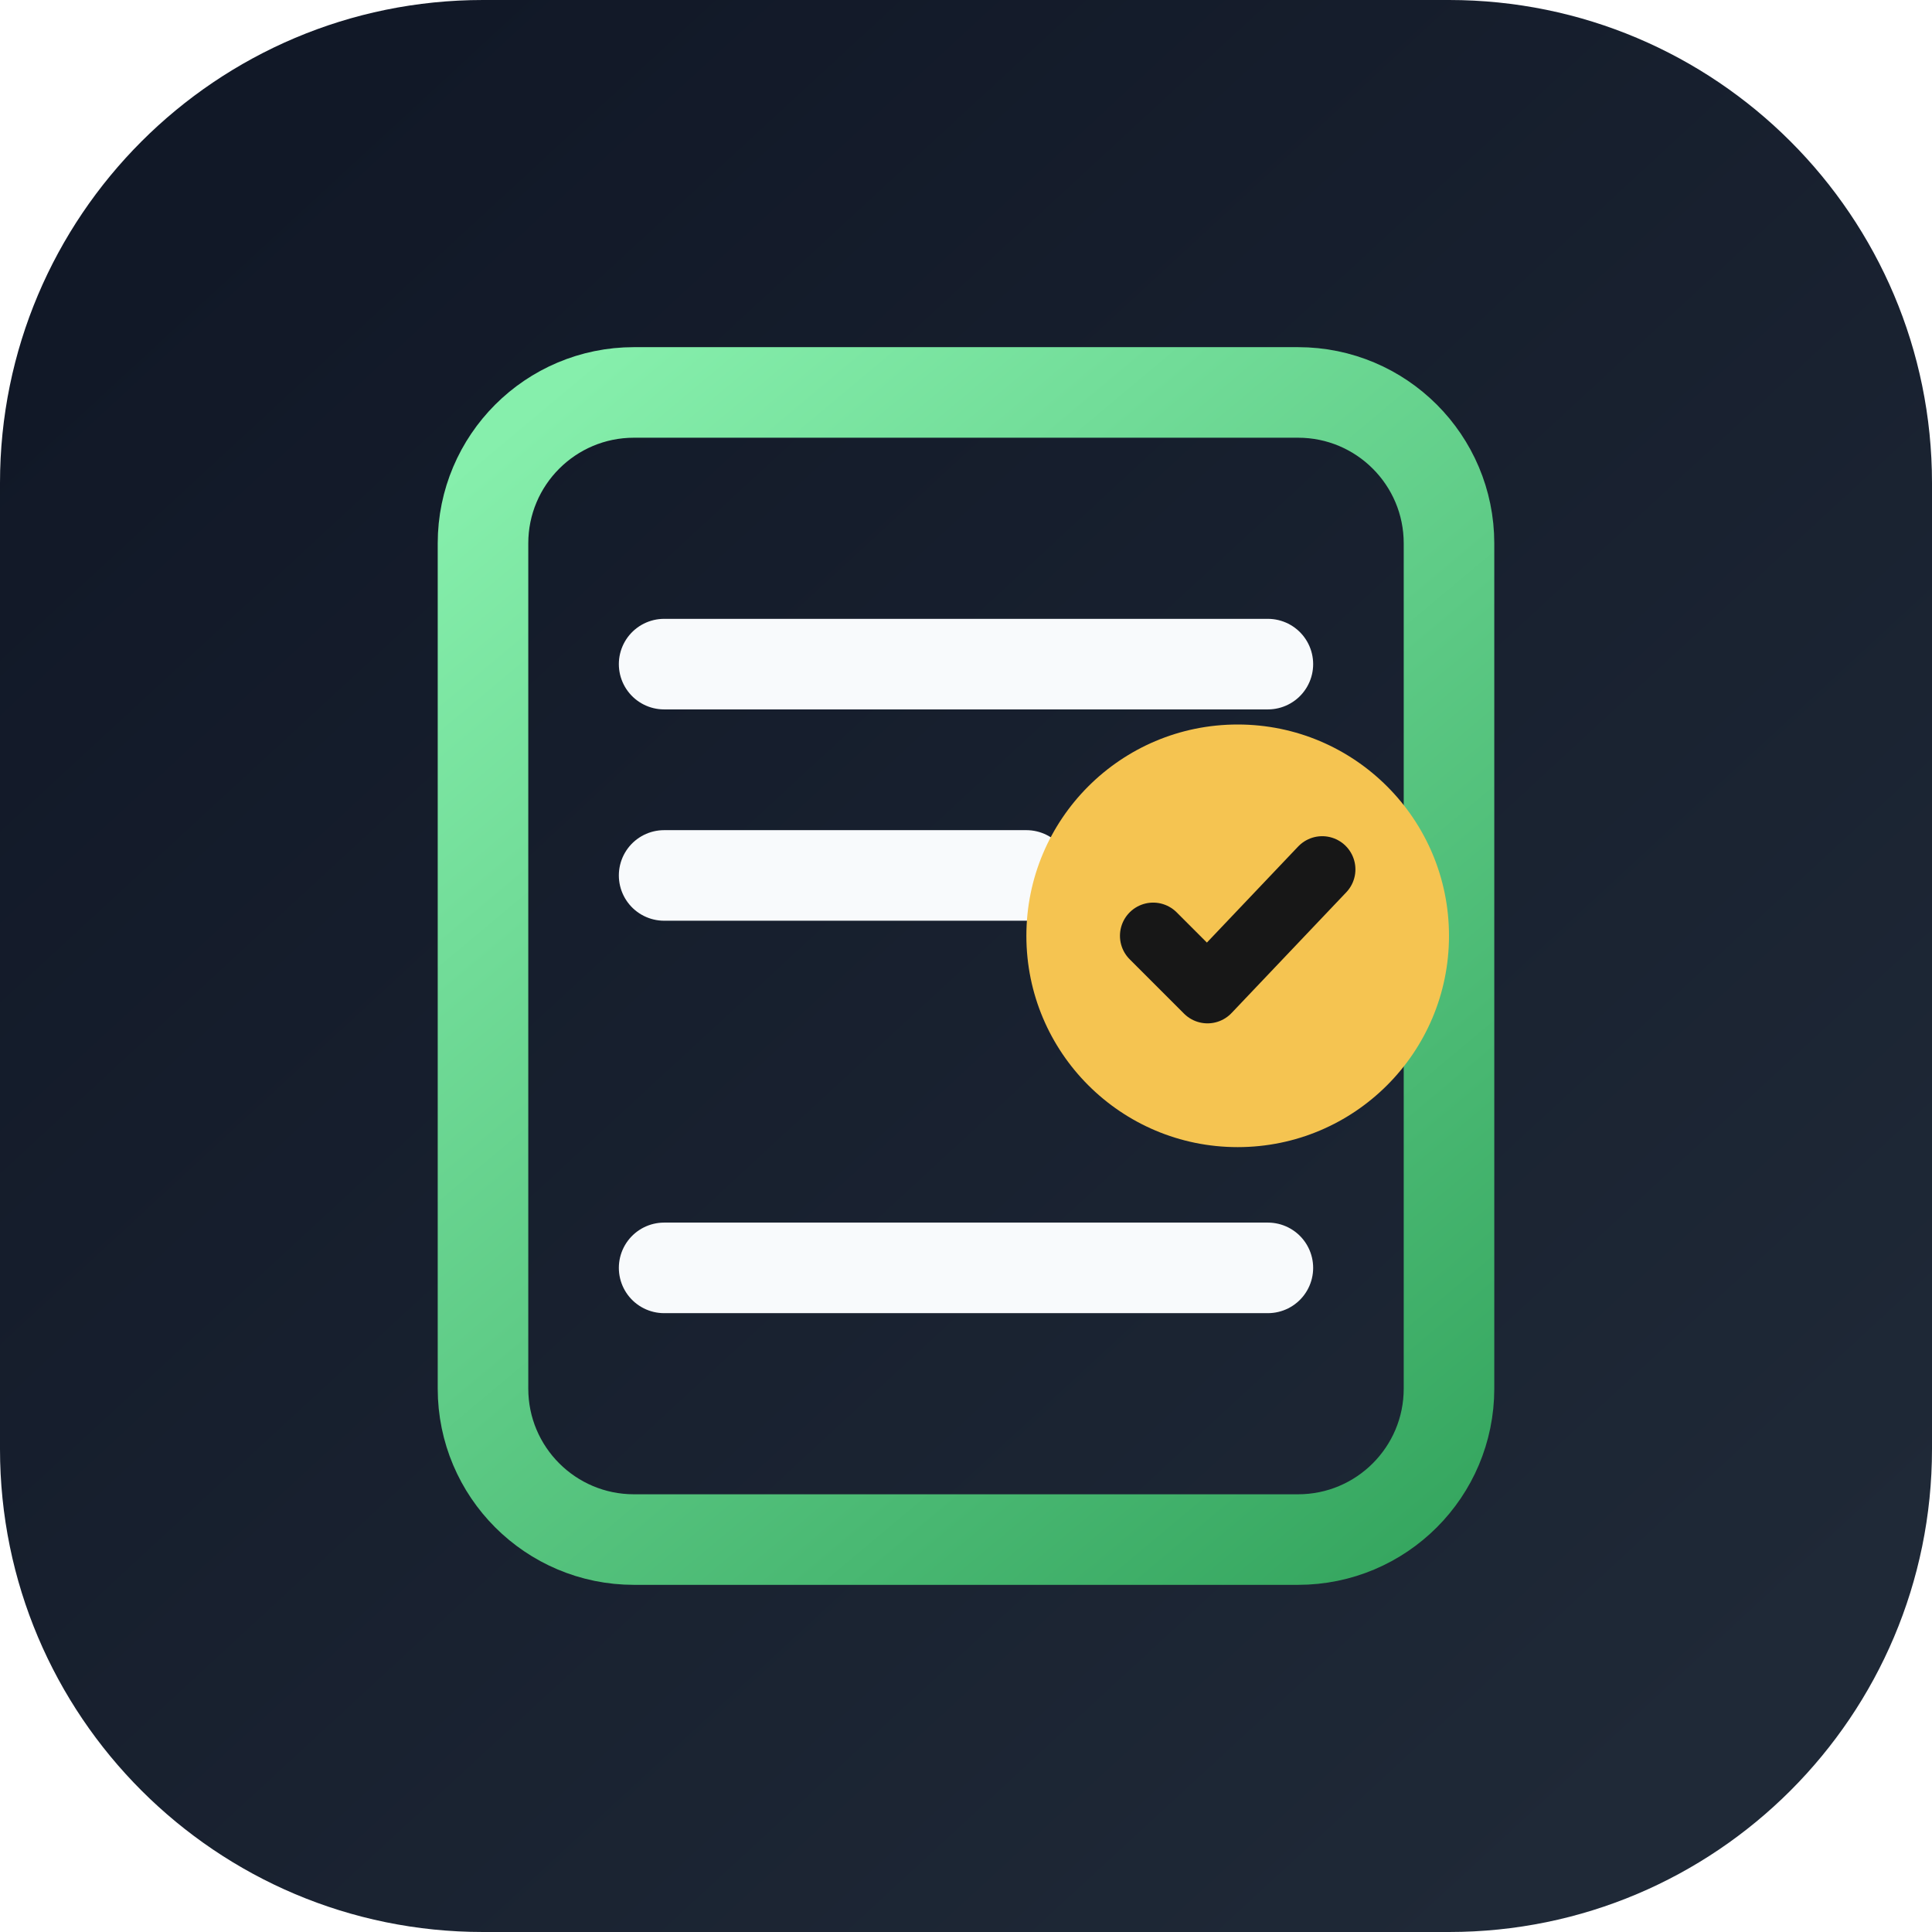
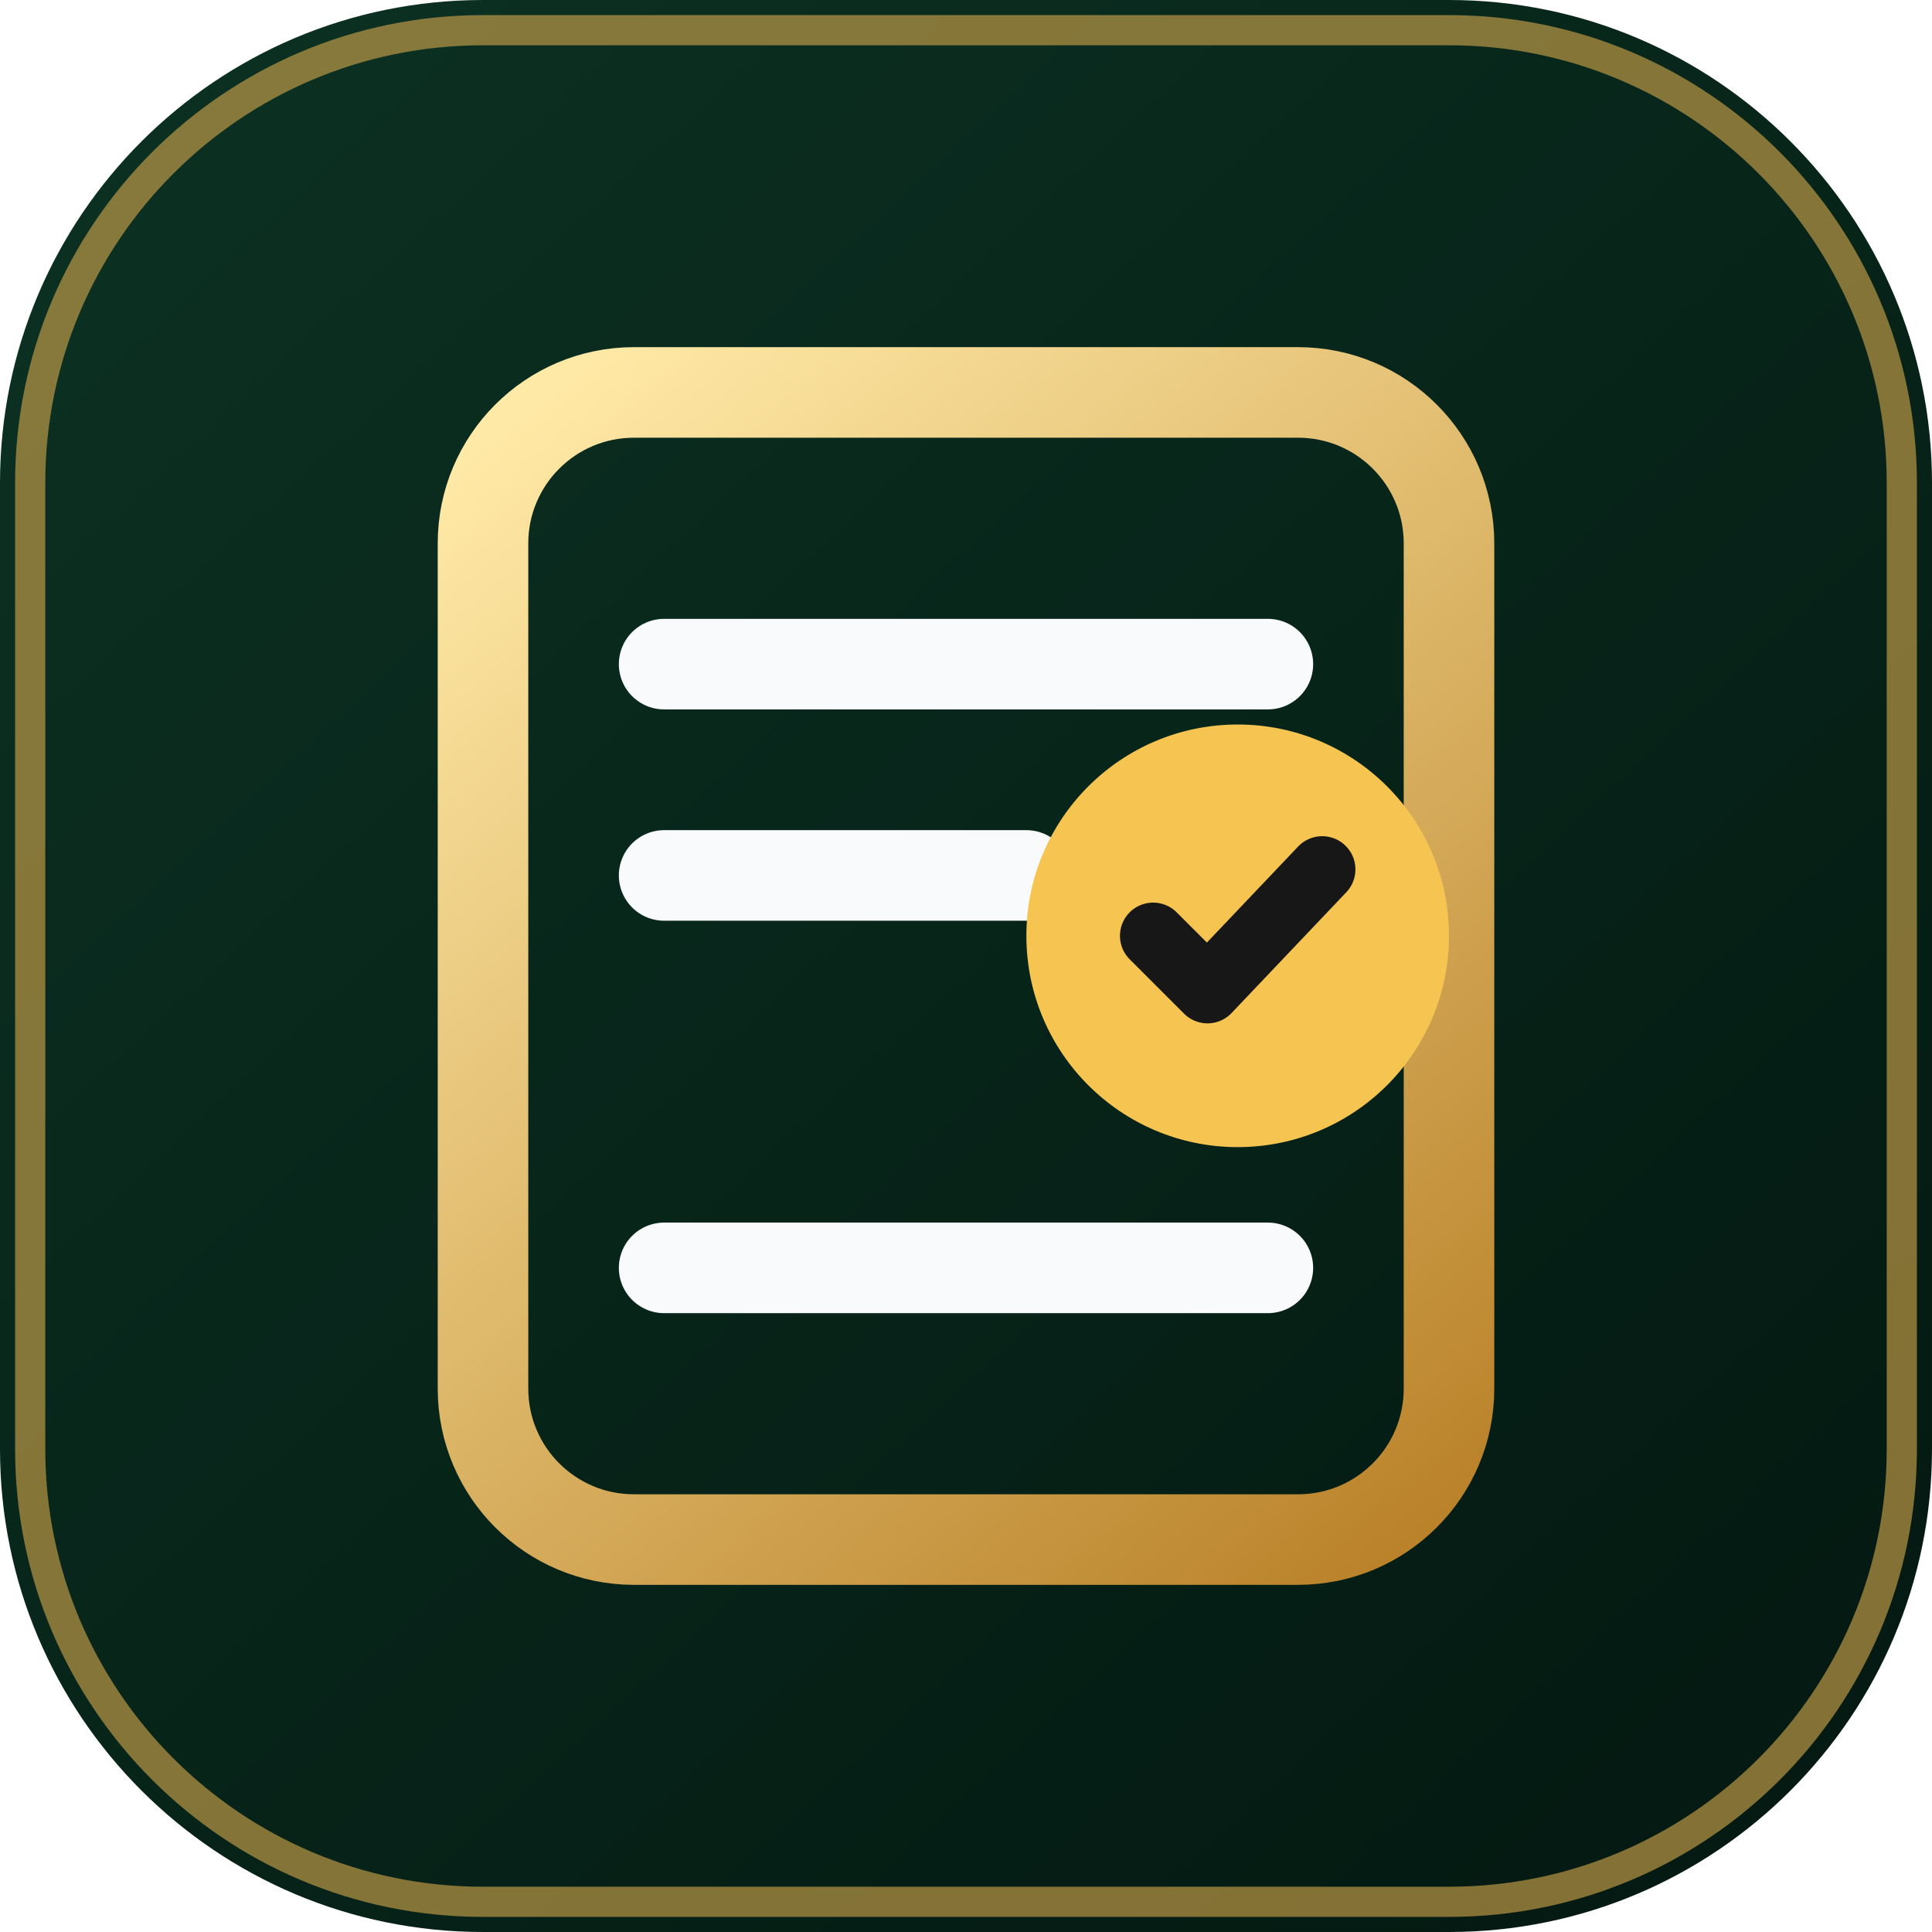
<svg xmlns="http://www.w3.org/2000/svg" viewBox="0 0 64 64" role="img" aria-labelledby="title">
  <defs>
    <linearGradient id="bg" x1="8" y1="6" x2="56" y2="58" gradientUnits="userSpaceOnUse">
-       <stop stop-color="#111827" />
-       <stop offset="1" stop-color="#1f2937" />
+       <stop stop-color="#0b2f21" />
+       <stop offset="1" stop-color="#041a12" />
    </linearGradient>
    <linearGradient id="line" x1="17" y1="14" x2="48" y2="51" gradientUnits="userSpaceOnUse">
-       <stop stop-color="#86efac" />
-       <stop offset="1" stop-color="#35a65f" />
+       <stop stop-color="#ffe9a6" />
+       <stop offset="1" stop-color="#b98128" />
    </linearGradient>
  </defs>
  <rect width="64" height="64" rx="16" fill="url(#bg)" />
+   <rect x="1" y="1" width="62" height="62" rx="15" fill="none" stroke="#d2a64a" stroke-opacity=".62" />
  <path d="M21 13h22a5 5 0 0 1 5 5v28a5 5 0 0 1-5 5H21a5 5 0 0 1-5-5V18a5 5 0 0 1 5-5Z" fill="none" stroke="url(#line)" stroke-width="3" />
  <path d="M22 22h20M22 29h12M22 42h20" fill="none" stroke="#f8fafc" stroke-linecap="round" stroke-width="3" />
  <circle cx="41" cy="31" r="7" fill="#f5c451" />
  <path d="m38.2 31 1.8 1.8 3.8-4" fill="none" stroke="#171717" stroke-linecap="round" stroke-linejoin="round" stroke-width="2.2" />
</svg>
